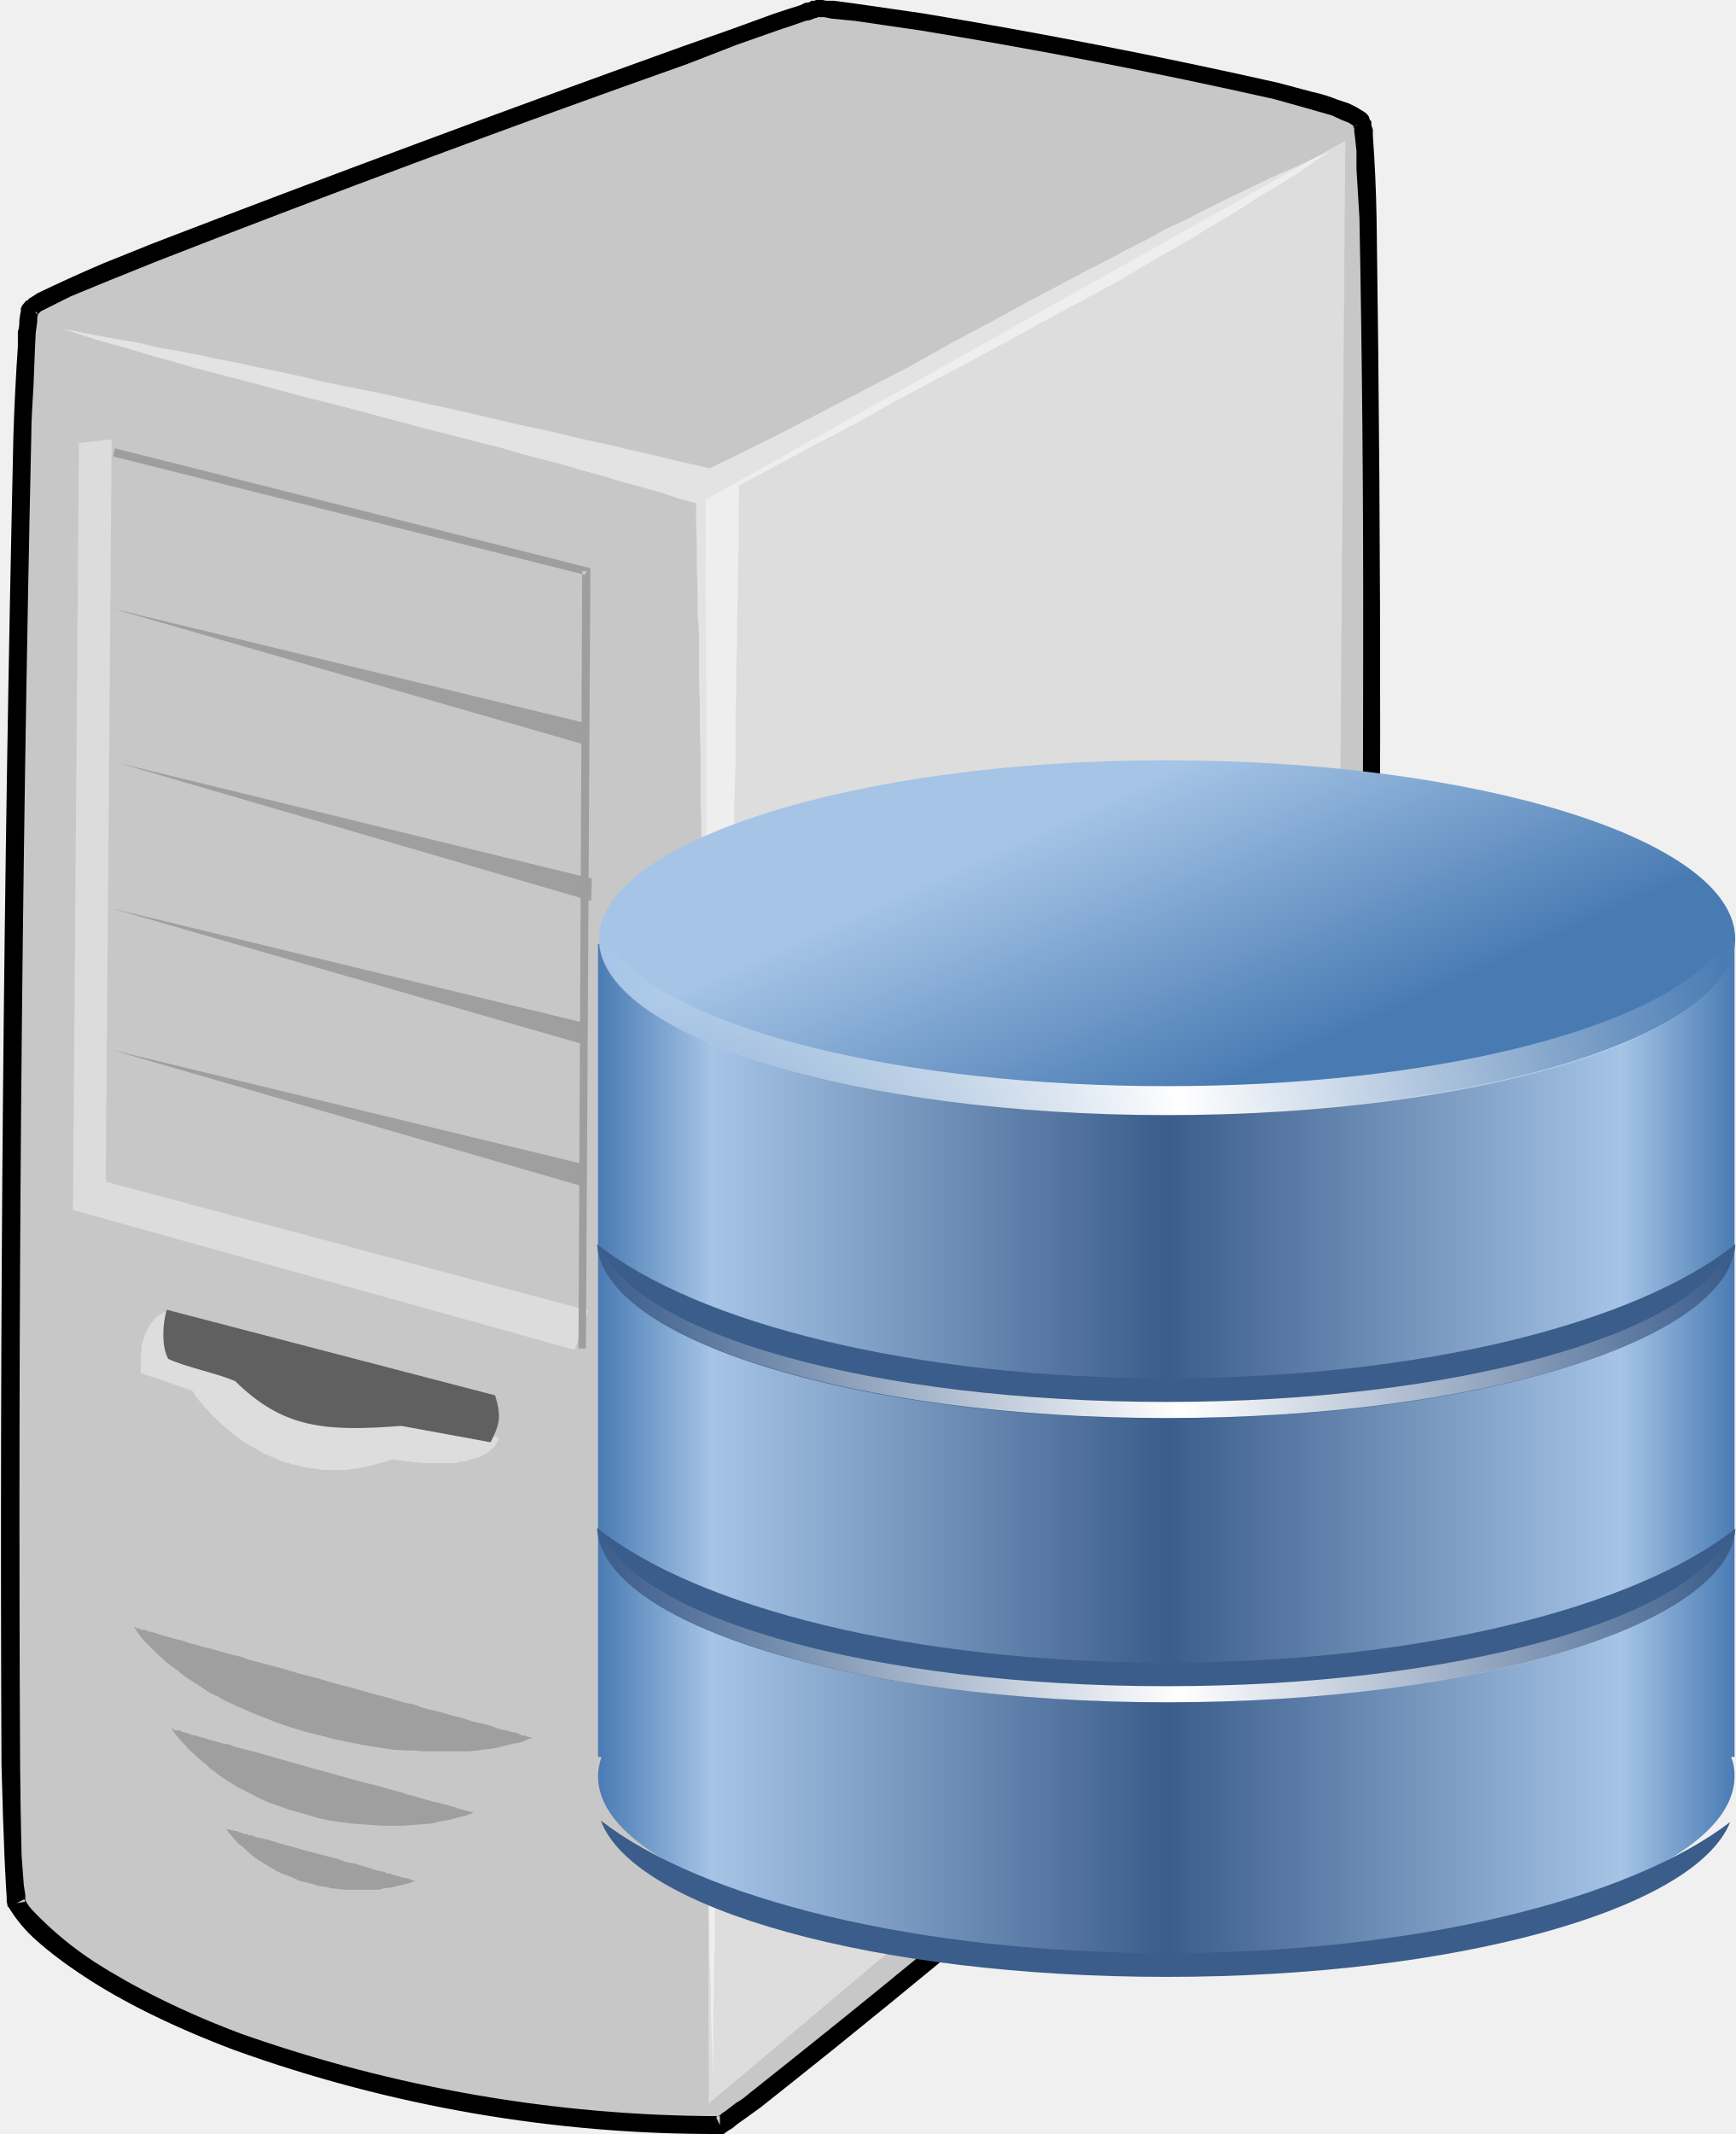
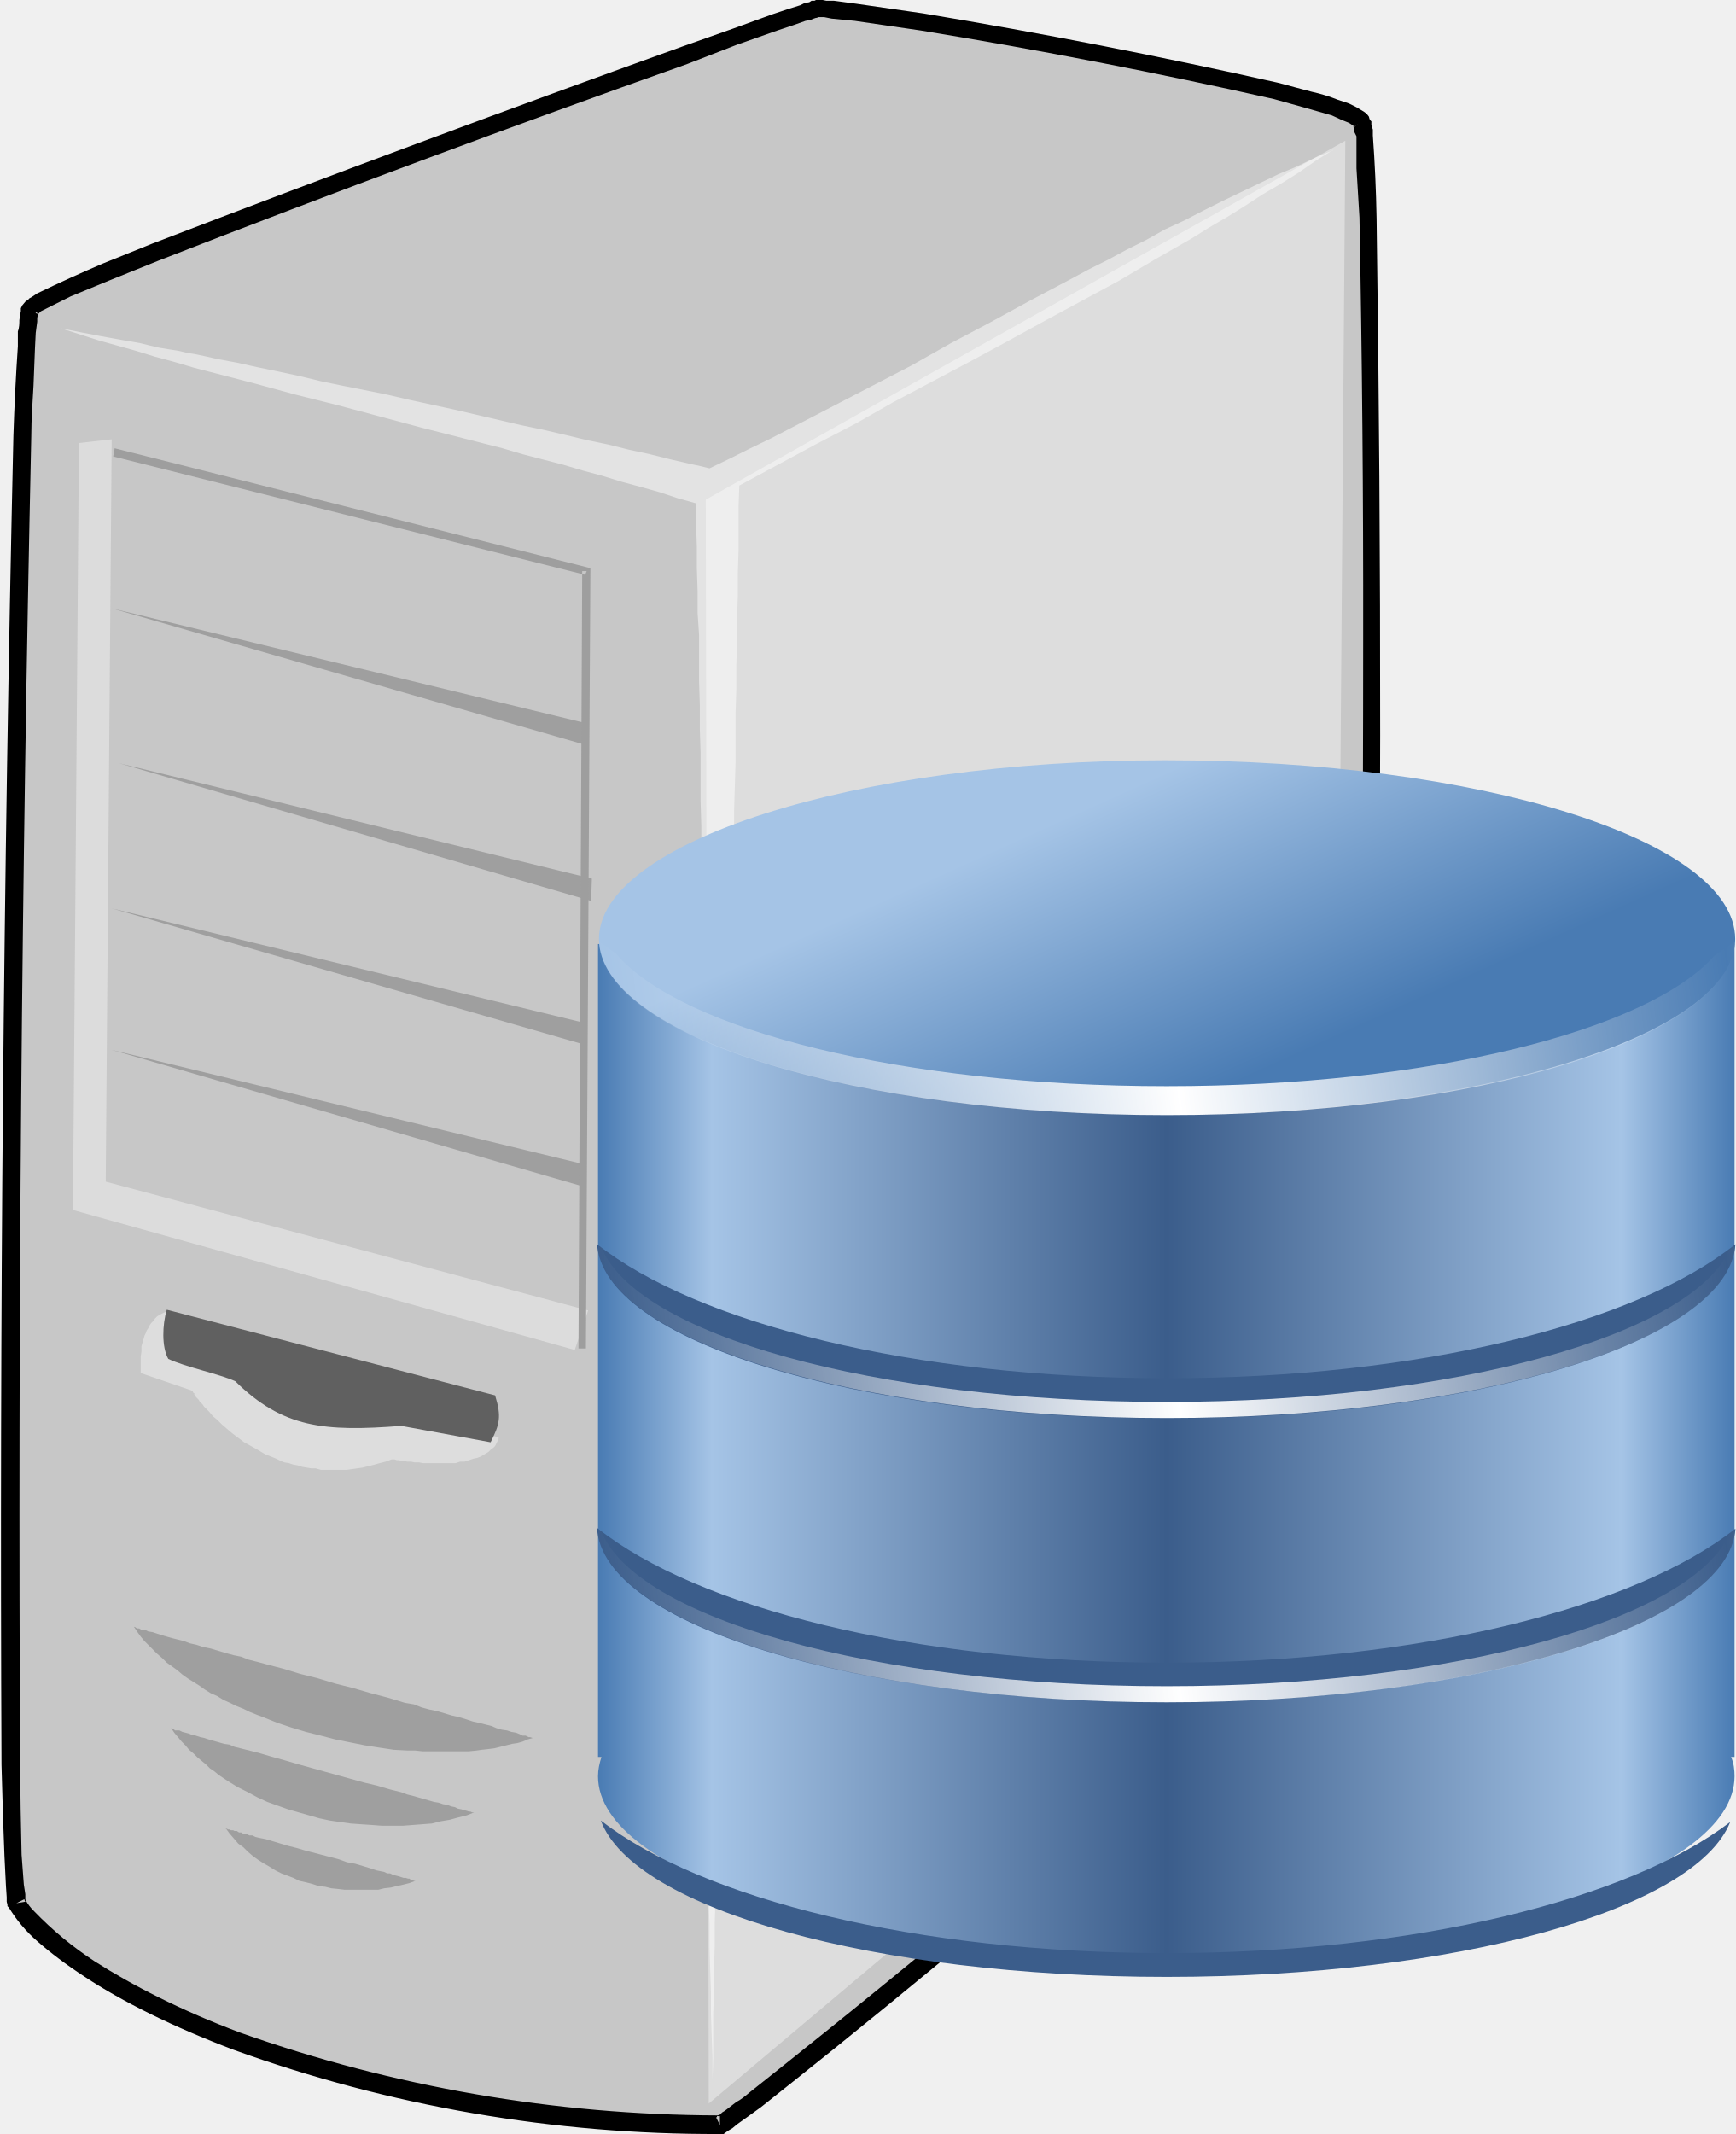
<svg xmlns="http://www.w3.org/2000/svg" xmlns:xlink="http://www.w3.org/1999/xlink" viewBox="0 0 233.1 286.6">
  <defs>
    <linearGradient id="a">
      <stop stop-color="#fff" offset="0" />
      <stop stop-color="#fff" stop-opacity="0" offset="1" />
    </linearGradient>
    <linearGradient id="b" x1="1618.4" x2="1701.1" gradientUnits="userSpaceOnUse" spreadMethod="reflect">
      <stop stop-color="#497bb3" offset="0" />
      <stop stop-color="#a5c4e6" offset=".2" />
      <stop stop-color="#3b5d8b" offset="1" />
    </linearGradient>
    <linearGradient id="c" x1="282.4" x2="286.6" y1="518.6" y2="527.3" gradientUnits="userSpaceOnUse">
      <stop stop-color="#a5c4e6" offset="0" />
      <stop stop-color="#497bb3" offset="1" />
    </linearGradient>
    <linearGradient id="d" x1="1702.8" x2="1783.8" y1="-868.3" y2="-877.9" gradientUnits="userSpaceOnUse" xlink:href="#a" spreadMethod="reflect" />
    <linearGradient id="e" x1="1702.8" x2="1783.8" y1="-821.2" y2="-830.8" gradientUnits="userSpaceOnUse" xlink:href="#a" spreadMethod="reflect" />
    <linearGradient id="f" x1="1702.8" x2="1783.8" y1="-777" y2="-786.6" gradientUnits="userSpaceOnUse" xlink:href="#a" spreadMethod="reflect" />
  </defs>
  <g class="Graphic">
    <path d="M183 16.4c2.3 3.9 1.5 189.2-1.6 196.5-2.4 5.8-80.6 70.8-84.7 72.5-52.9-.3-88.5-19.6-94.5-29.8C0 242.8 2 45.6 4 41.6 6 37.8 106 2 109.5 1.1c3.2-.7 70.7 10.9 73.4 15.2z" fill="#c7c7c7" />
-     <path d="M181.9 17l.3-.2h-.1l-.3.1h.3-.1l-.1.1zm0 0l.2-.1v-.1l.3-.1-.2.2.2-.2-.2.1-.2.2zm.5-.3l.5-.3-.5.2zm.6-.2l-.6.2.6-.2zm.9-.7c0-.2-.2-.3-.3-.5l-.4-.3-1-.6-1-.5-1.5-.5c-1-.4-2.2-.8-3.6-1.1l-4.5-1.2A858.9 858.9 0 0 0 124 1.8l-9-1.3-3-.4h-1l-.5-.1h-.9l-.2.1h-.4l-.3.2-.6.1-.6.3-1.6.5-2.1.7-5.5 2-6.8 2.4a3492.8 3492.8 0 0 0-71 26.4l-6.7 2.7a210.2 210.2 0 0 0-8.8 4l-.6.4-.5.3c-.1.2-.3.3-.4.3L3 41l-.2.4v.4l-.1.5-.1.7c0 .4 0 1-.2 1.5v2a326.8 326.8 0 0 0-.6 12A6597.9 6597.9 0 0 0 .2 237l.2 6.9.2 5.4.2 4 .1 1.5v.6l.1.4v.2l.2.2a19 19 0 0 0 3.8 4.5c1.7 1.5 3.8 3.1 6.4 4.8 5 3.3 11.8 6.7 20 9.8a190.2 190.2 0 0 0 65.3 11.3h.5l.4-.3.3-.2.5-.3.6-.5 1.4-1 1.8-1.3 4.4-3.5 5.5-4.4a1569.7 1569.7 0 0 0 56.5-47.8l5.3-4.8 4.2-4 1.6-1.7 1.4-1.4.9-1 .3-.5c0-.2.2-.4.3-.5v-.4l.2-.4a19 19 0 0 0 .3-2.4l.2-1.7.3-4.2.3-5.3.9-30.7a4531.2 4531.2 0 0 0 .1-139 202.1 202.1 0 0 0-.5-11.1v-.8l-.2-.6v-.5l-.2-.2-.1-.3zm-1.7 1l.5-.6-.5.6zm-.3.4v.5l.1.7.2 1.9v2.4l.4 6.6a2727.6 2727.6 0 0 1 .5 56.4c0 27.4-.2 58.1-.7 82.5a1759.8 1759.8 0 0 1-1.5 40.1c0 .6 0 1.2-.2 1.7l-.1 1.2-.2.8v.4l-.1.2-.2.3-.8 1-1.3 1.3-1.6 1.6-4.1 3.9a1419.9 1419.9 0 0 1-61.7 52.5l-5.5 4.4-4.4 3.5c-.6.5-1.2 1-1.8 1.3l-1.3 1a4 4 0 0 1-.6.4l-.3.3-.3.1a194.1 194.1 0 0 1-64.1-11.1c-8-3-14.6-6.4-19.6-9.6a46.8 46.8 0 0 1-8.1-6.7c-.5-.5-.9-1-1.2-1.6v-.7l-.2-1.3-.3-4a724.6 724.6 0 0 1-.2-12.2A6591.7 6591.7 0 0 1 4.2 58.6c0-2.5.2-4.7.3-6.8l.2-5.1.1-2 .2-1.5v-.5l.1-.5.1-.1.3-.3.6-.3 1.4-.7 2-1 5.1-2.1 6.7-2.7a2431 2431 0 0 1 71-26.4L99 6l5.4-1.9 2.1-.7 1.7-.6.6-.1.5-.2.3-.1h.2l-.1-.5v.4h1l1 .2 3.1.3 8.9 1.3a816.2 816.2 0 0 1 47.4 9.2l4.3 1.2 3.5 1 1.3.6 1 .4.6.4v.2zm-85.6 267h.4v.7l-.4-.6.4.6v.5l-.5-1 .1-.1zM3.3 255v.2l.1.2-1.2.2 1-.5h.2-.1zM5 42v.2l-.3-.3-.8-.2.8.2h-.1.2l.2.1zm-.3 0zm-.8-.5l.7.4-.7-.4zm.7.4l-.5-.6.5.6zM109.7 2l-.1-.8V2zm-.2-.8l.2.8-.2-.8z" />
+     <path d="M181.9 17l.3-.2h-.1l-.3.1h.3-.1l-.1.1zm0 0l.2-.1v-.1l.3-.1-.2.2.2-.2-.2.1-.2.2zm.5-.3l.5-.3-.5.2zm.6-.2l-.6.2.6-.2zm.9-.7c0-.2-.2-.3-.3-.5l-.4-.3-1-.6-1-.5-1.5-.5c-1-.4-2.2-.8-3.6-1.1l-4.5-1.2A858.9 858.9 0 0 0 124 1.8l-9-1.3-3-.4h-1l-.5-.1h-.9l-.2.1h-.4l-.3.2-.6.1-.6.3-1.6.5-2.1.7-5.5 2-6.8 2.4a3492.8 3492.8 0 0 0-71 26.4l-6.7 2.7a210.2 210.2 0 0 0-8.8 4l-.6.4-.5.3c-.1.2-.3.3-.4.3L3 41l-.2.4v.4l-.1.5-.1.7c0 .4 0 1-.2 1.5v2a326.8 326.8 0 0 0-.6 12A6597.9 6597.9 0 0 0 .2 237l.2 6.9.2 5.4.2 4 .1 1.5v.6l.1.4v.2l.2.2a19 19 0 0 0 3.8 4.5c1.7 1.5 3.8 3.1 6.4 4.8 5 3.3 11.8 6.7 20 9.8a190.2 190.2 0 0 0 65.3 11.3h.5l.4-.3.3-.2.5-.3.6-.5 1.4-1 1.8-1.3 4.4-3.5 5.5-4.4a1569.7 1569.7 0 0 0 56.5-47.8l5.3-4.8 4.2-4 1.6-1.7 1.4-1.4.9-1 .3-.5c0-.2.2-.4.3-.5v-.4l.2-.4a19 19 0 0 0 .3-2.4l.2-1.7.3-4.2.3-5.3.9-30.7a4531.2 4531.2 0 0 0 .1-139 202.1 202.1 0 0 0-.5-11.1v-.8l-.2-.6v-.5l-.2-.2-.1-.3zm-1.7 1l.5-.6-.5.6zm-.3.4v.5l.3.6.0 1.9v2.4l.4 6.6a2727.6 2727.6 0 0 1 .5 56.4c0 27.4-.2 58.1-.7 82.5a1759.8 1759.8 0 0 1-1.5 40.1c0 .6 0 1.2-.2 1.7l-.1 1.2-.2.8v.4l-.1.2-.2.3-.8 1-1.3 1.3-1.6 1.6-4.1 3.9a1419.9 1419.9 0 0 1-61.7 52.5l-5.5 4.4-4.4 3.5c-.6.5-1.2 1-1.8 1.3l-1.3 1a4 4 0 0 1-.6.4l-.3.3-.3.1a194.1 194.1 0 0 1-64.1-11.1c-8-3-14.6-6.4-19.6-9.6a46.8 46.8 0 0 1-8.1-6.7c-.5-.5-.9-1-1.2-1.6v-.7l-.2-1.3-.3-4a724.6 724.6 0 0 1-.2-12.2A6591.7 6591.7 0 0 1 4.2 58.6c0-2.5.2-4.7.3-6.8l.2-5.1.1-2 .2-1.5v-.5l.1-.5.1-.1.3-.3.6-.3 1.4-.7 2-1 5.1-2.1 6.7-2.7a2431 2431 0 0 1 71-26.4L99 6l5.4-1.9 2.1-.7 1.7-.6.6-.1.5-.2.3-.1h.2l-.1-.5v.4h1l1 .2 3.1.3 8.9 1.3a816.2 816.2 0 0 1 47.4 9.2l4.3 1.2 3.5 1 1.3.6 1 .4.6.4v.2zm-85.6 267h.4v.7l-.4-.6.4.6v.5l-.5-1 .1-.1zM3.3 255v.2l.1.2-1.2.2 1-.5h.2-.1zM5 42v.2l-.3-.3-.8-.2.8.2h-.1.2l.2.1zm-.3 0zm-.8-.5l.7.4-.7-.4zm.7.4l-.5-.6.5.6zM109.7 2l-.1-.8V2zm-.2-.8l.2.8-.2-.8z" />
    <path d="M179 20.2l-2.4 1-2.5 1.2-2.4 1-2.5 1.2-2.5 1.2-2.5 1.2-2.6 1.3-2.5 1.3-2.6 1.2-2.5 1.4-2.6 1.3-2.6 1.4-2.6 1.3-2.6 1.4-5.3 2.8-5.3 2.9-5.3 2.8-5.3 3-5.4 2.8-5.4 2.8-5.4 2.8-2.7 1.4-2.7 1.3-2.8 1.4-2.7 1.3-1.2-.3-1.4-.3-2.6-.6-2.8-.7-2.8-.6-2.8-.7-2.9-.6-2.9-.7-3-.7-2.9-.6-3-.7-6-1.4-6-1.3-3-.7-3-.6-3-.6-2.9-.6-2.9-.7-2.8-.6-2.9-.6-2.7-.6-2.7-.5-1.3-.3-1.4-.3-1.2-.2-1.3-.3-1.3-.2-1.2-.2-1.3-.3-1.2-.3-1.1-.2-1.2-.2-1.1-.2-1.1-.2-1.1-.2-1-.2-1.1-.2-1-.2-1-.2-1-.2 2.5.8 2.5.8 2.5.7 2.5.7 2.6.8 2.6.7 2.7.8 2.7.7 2.7.7 2.7.7 5.5 1.5 5.6 1.4 5.6 1.5 5.6 1.5 5.5 1.4 5.5 1.4 2.7.8 2.7.7 2.7.7 2.7.8 2.6.7 2.6.8 2.6.7 2.5.7 2.4.8 2.5.7v2.9l.1 2.9v2.9l.1 3v3l.2 3v6.2l.1 3.2v3.2l.1 3.2v6.5l.1 3.3v6.7l.1 3.4v10.2l.1 7v14l.1 7 .1 14.2v14.2l.1 7v7l.1 7v7l.1 3.4v6.8l.1 3.4v6.7l.1 3.3v6.5l.1 3.2v6.4l.1 3.1v3l.1 3.2.1 3v3l.1 2.9.1 2.8v2.9l.1-2.9v-5.9l.1-3v-3l.1-3v-3.2l.1-3.2v-6.4l.1-3.2.1-3.3v-3.3l.1-3.4v-3.3l.1-3.4v-3.5l.2-3.4v-6.9l.2-7 .1-7 .1-7.2.2-7.2.3-14.3.2-14.4.1-7.1.2-7.1v-7.1l.2-7V126l.2-3.5v-6.8l.1-3.4v-3.4l.1-3.3.1-3.3v-6.6l.1-3.2v-3.2l.1-3.1V83l.1-3v-3l.1-3.1V68l.1-2.8 5.2-2.8 5.2-2.8 5.2-2.7L120 54l5.1-2.7 5.1-2.7 5-2.7 5.1-2.8 5-2.7 5-2.7 4.9-2.9 4.9-2.8 2.4-1.5 2.4-1.4 2.4-1.5 2.3-1.5 2.4-1.4 2.4-1.5 2.3-1.6 2.4-1.5z" fill="#fff" fill-opacity=".5" />
    <path d="M179 20.2C153 31.2 124.4 49 95.4 63a1898 1898 0 0 0-87-18.8c25.7 8 59.5 15.5 85.2 23.5 1.5 60.2.8 151.4 2.3 211.6.7-60.7 2.8-153.4 3.5-214 27.8-15 55-28.5 79.8-45z" fill="none" />
    <path d="M18 218.5l.4.6.5.7.5.6.6.6.6.6.5.5.7.6.6.6.7.5.7.5.7.6.7.5.8.5.8.5.7.5.8.5.9.4.8.5.9.4.8.4 1 .4.8.4 1 .4.8.3 2 .8 1.8.6 2 .6 2 .5 1.9.5 2 .4 2 .4 1.9.3 2 .3 1.9.1h1l.9.1H63l1-.1.7-.1.9-.1.8-.1.8-.2.8-.2.8-.2.7-.1.7-.2.7-.3.7-.2h-.1l-.3-.1H71l-.4-.2h-.4l-.4-.2-.5-.2-.6-.1-.6-.2-.7-.1-.7-.2-.7-.3-.8-.2-.8-.2-.9-.2-.9-.3-1-.3-.9-.2-1-.3-1-.3-1-.2-1.1-.3-1-.4-1.2-.2-2.3-.7-2.3-.6-2.4-.7-2.4-.6-2.3-.7-2.4-.6-2.3-.7-2.3-.6-1.1-.3-1.2-.3-1-.4-1-.2-1.1-.3-1-.3-1-.3-1-.2-.9-.3-.9-.2-.8-.3-.8-.2-.8-.2-.7-.2-.7-.2-.6-.2-.6-.2-.6-.1-.4-.2H19l-.3-.2h-.3l-.3-.2H18z" fill-opacity=".2" />
    <path d="M18 218.5c9.5 13.7 39.4 20.4 53.6 14.9-2.5-.7-50.5-13.9-53.6-15z" fill="none" />
    <path d="M67 193.1l-44.4-17-.4.1-.4.2-.4.2-.3.2-.3.3-.2.3-.3.3-.2.3-.2.4-.2.3-.1.3-.2.4-.1.4-.1.3-.2.7v.7l-.1.7v2.2l7 2.4v.1l.1.2h.1v.2l.2.2v.1l.2.2.2.2.1.2.2.2.2.2.2.3.2.2.5.5.5.6.6.5.6.6.7.6.7.6.8.6.8.6.9.5.9.5 1 .6 1 .4.5.2.6.3.5.2.6.1.6.2.6.1.6.2.6.1.6.1h.6l.7.2h3.5l.7-.1.7-.1.7-.1.8-.2.8-.2.7-.2.8-.2.8-.3h.4l.3.1h.3l.3.1h.4l.4.1h.5l.5.1h.6l.5.1h4.4l.6-.2h.6l.6-.2.6-.2.5-.1.5-.2.5-.3.5-.3.3-.3.4-.3.2-.2.1-.2.1-.2.1-.2.1-.2.1-.3z" fill="#fff" fill-opacity=".4" />
    <path d="M67 193.1l-44.4-17c-4.6 1.6-3.7 8.3-3.7 8.3l7 2.4s9.6 15.1 26.7 9.2c0 0 12.8 2.3 14.3-2.9z" fill="none" />
    <path d="M66.5 187.4l-44.1-11.5c-.6 2-.7 5 .2 6.6 2.3 1.1 6.8 2 9 3 6.4 6.3 12 6.8 22.3 6l12 2.2c1.2-2.4 1.5-3.4.6-6.3z" fill="#606060" />
    <path d="M66.5 187.4l-44.1-11.5c-.6 2-.7 5 .2 6.6 2.3 1.1 6.8 2 9 3 6.4 6.3 12 6.8 22.3 6l12 2.2c1.2-2.4 1.5-3.4.6-6.3z" fill="none" />
    <path d="M180.7 18.9L94.8 67.1l.4 215.4 84-70.7 1.5-192.9z" fill="#fff" fill-opacity=".4" />
    <path d="M180.7 18.9L94.8 67.1l.4 215.4 84-70.7 1.5-192.9z" fill="none" />
    <path d="M23 232.1l.4.6.5.6.5.6.5.5.5.6.6.5.5.5.6.5.6.5.5.5.6.4.6.5.6.4.6.4 1.3.8 1.4.7 1.3.7 1.3.6 1.4.5 1.4.5 1.4.4 1.4.4 1.4.4 1.4.3 1.4.2 1.4.2 1.4.1 1.5.1 1.3.1h2.8l1.3-.1 1.3-.1 1.3-.1 1.2-.3 1.2-.2 1.1-.3 1.2-.3 1-.4h-.3l-.2-.1H63l-.3-.1-.4-.1-.3-.1-.5-.1-.4-.2-.5-.1-.5-.2-.6-.1-.6-.2-.6-.1-.7-.2-.7-.2-.7-.2-.7-.2-.8-.2-.8-.3-.8-.2-.8-.2-1.7-.5-1.7-.4-1.8-.5-1.8-.5-1.8-.5-3.6-1-1.7-.5-1.8-.5-1.7-.5-.8-.2-.8-.2-.8-.2-.8-.2-.7-.3-.7-.1-.7-.2-.7-.2-.7-.2-.6-.2-.5-.1-.6-.2-.5-.1-.5-.2-.4-.1-.4-.1-.4-.2h-.6l-.2-.2h-.4z" fill-opacity=".2" />
    <path d="M23 232.1c9.8 13 29.6 15.3 40.7 11.3a3565 3565 0 0 1-40.8-11.3z" fill="none" />
    <path d="M30.3 245.5l.5.7.6.7.6.7.7.5.6.6.7.6.7.5.8.5.7.4.8.5.8.4.8.3.8.3.8.4.9.2.8.2.9.3.9.1.8.2 1 .1.8.1h4.5l.8-.2.9-.1.8-.2.9-.2.8-.2.8-.3h-.2l-.2-.1h-.2l-.2-.2h-.2l-.3-.1h-.3l-.3-.1-.3-.1-.4-.1-.4-.1-.4-.2H52l-.4-.2-1-.2-.9-.3-1-.3-1-.3-1.1-.2-1.1-.4-2.3-.6-2.3-.6-1-.3-1.2-.3-1-.3-1-.3-1-.3-1-.2-.4-.1-.4-.2h-.4l-.4-.2h-.4l-.3-.2h-.3l-.3-.2h-.3l-.2-.1H31l-.2-.1h-.2l-.1-.1h-.2z" fill-opacity=".2" />
    <path d="M30.3 245.5c5.7 7.7 16.8 10.1 25.5 7l-25.5-7z" fill="none" />
    <path d="M15 59l-4.4.5-.8 103 67.4 18.8L79 176l-64.8-17.3L15 59z" fill="#fcfcfc" fill-opacity=".4" />
    <path d="M15 59l-4.4.5-.8 103 67.4 18.8L79 176l-64.8-17.3L15 59z" fill="none" />
    <path d="M78.6 97l-.1 3L15 81.7l63.6 15.4zm.9 21l-.1 3L16 102.5 79.5 118zm-.9 19.4l-.1 2.9L15 122l63.6 15.4zm0 19l-.1 3L15 141l63.6 15.4z" fill-opacity=".2" />
    <path d="M15.2 61.3l63 15.8-.5 104h1l.6-104.4v-.4l-.4-.1-63.5-16-.1.6-.1.5zm63.4 15.9l-.4-.1v-.4h.6l-.2.5z" fill="#9e9e9e" />
  </g>
  <path d="M1618.4-890.9v126.4h.5c-.3 1-.5 2-.5 3 0 15.3 37 27.6 82.7 27.6s82.6-12.3 82.6-27.6c0-1-.1-2-.5-3h.5v-126.4h-165.3z" fill="url(#b)" transform="matrix(.92352 0 0 .86375 -1414.3 896.3)" />
  <path transform="matrix(4.58315 0 0 4.28653 -1157 -2110.6)" d="M303.3 521.8c0 3-7.5 5.5-16.7 5.5s-16.6-2.5-16.6-5.5 7.4-5.6 16.6-5.6 16.7 2.5 16.7 5.6z" fill="url(#c)" />
  <path d="M80.2 205.2c.6 13 34.7 23.4 76.5 23.4 41.7 0 75.6-10.4 76.4-23.3-13.4 10.6-42.5 18-76.4 18-34 0-63.1-7.4-76.5-18.1z" fill="#3b5d8b" />
  <path d="M1618.3-891.5c.6 15 37.5 27.2 82.8 27.2 45.2 0 81.9-12 82.7-27l-3 2.2c-9.7 11.7-41.6 20.3-79.7 20.3-38.3 0-70.5-8.7-80-20.5 0 0 0-.2-.2-.2l-2.6-2z" fill="url(#d)" transform="matrix(.92352 0 0 .86375 -1414.3 896.3)" />
  <path d="M80.2 167c.6 13 34.7 23.5 76.5 23.5 41.7 0 75.6-10.4 76.4-23.4-13.4 10.7-42.5 18-76.4 18-34 0-63.1-7.4-76.5-18z" fill="#3b5d8b" />
  <path d="M1618.3-844.4c.6 15 37.5 27.2 82.8 27.2 45.2 0 81.9-12 82.7-27l-.7.5c-5.2 13.5-40 24-82 24-42.5 0-77.5-10.5-82.3-24.3l-.5-.4z" fill="url(#e)" transform="matrix(.92352 0 0 .86375 -1414.3 896.3)" />
  <path d="M1618.3-800.2c.6 15 37.5 27.2 82.8 27.2 45.2 0 81.9-12 82.7-27l-.7.5c-5.2 13.5-40 24-82 24-42.5 0-77.5-10.6-82.3-24.3l-.5-.4z" fill="url(#f)" transform="matrix(.92352 0 0 .86375 -1414.3 896.3)" />
  <path d="M80.7 244.5c4.4 11.9 36.8 21 76 21 38.8 0 71-9 75.7-20.8-13.6 10.4-42.4 17.6-75.7 17.6-33.6 0-62.5-7.3-76-17.8z" fill="#3b5d8b" />
</svg>
